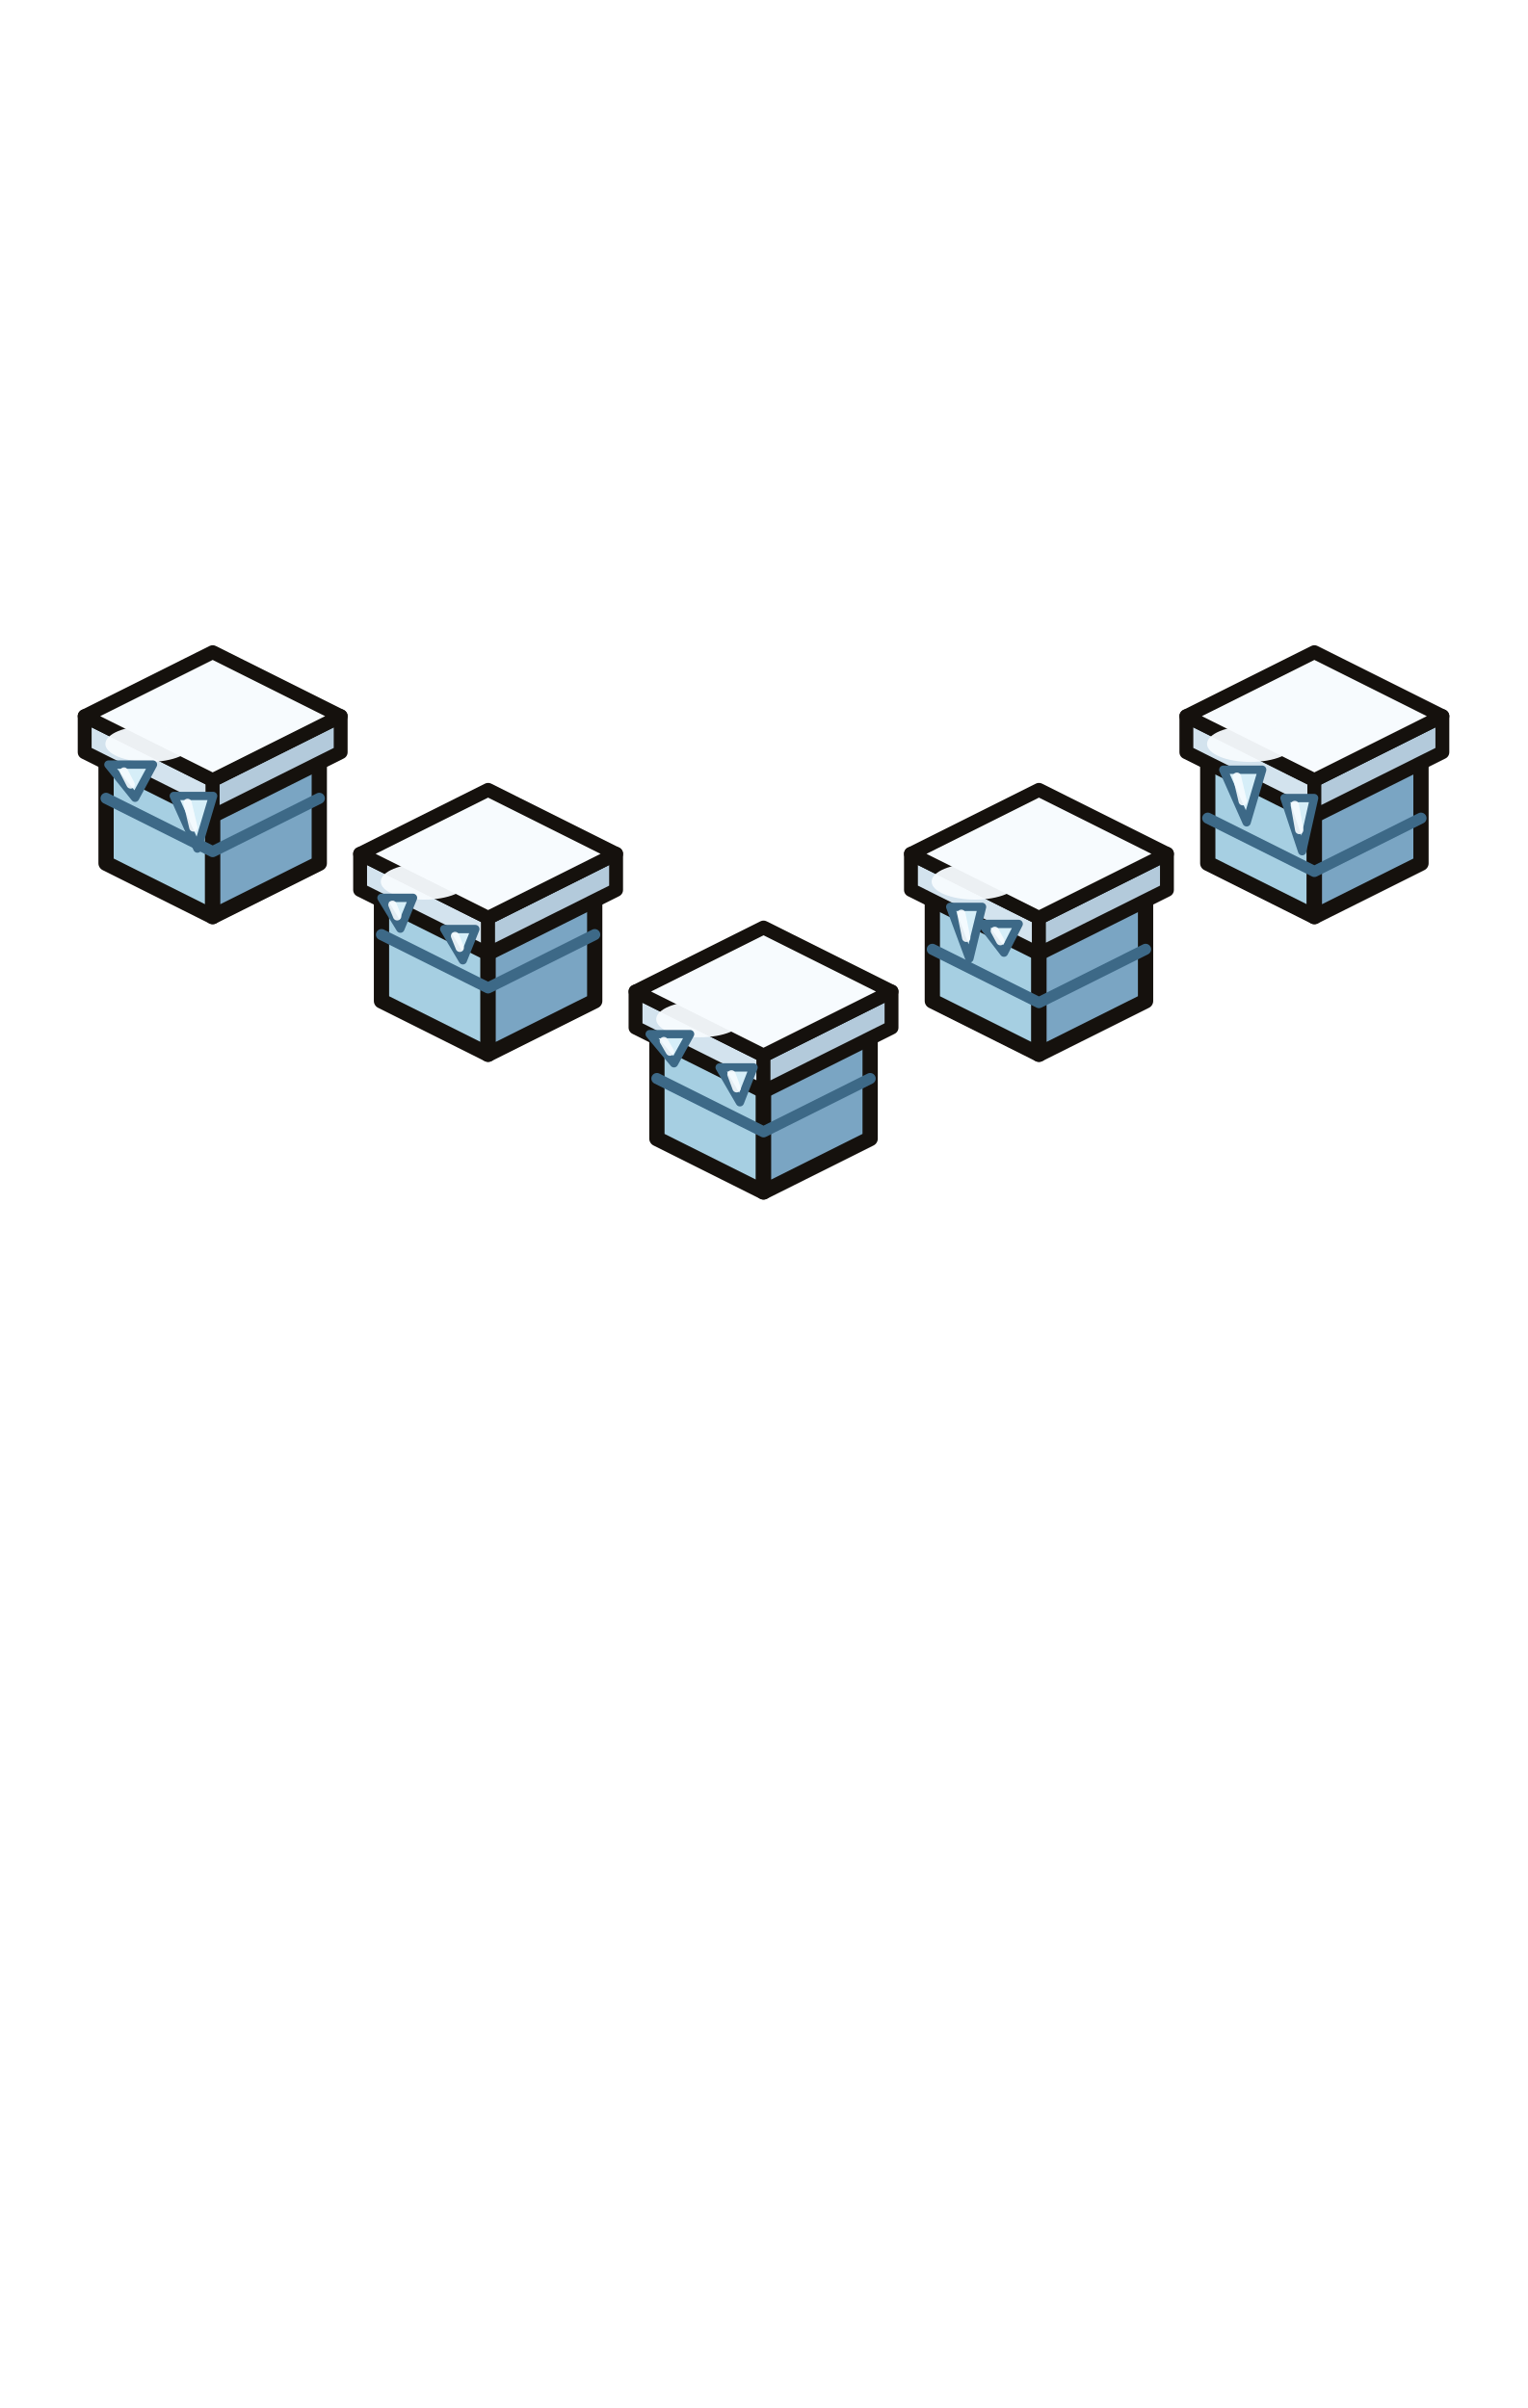
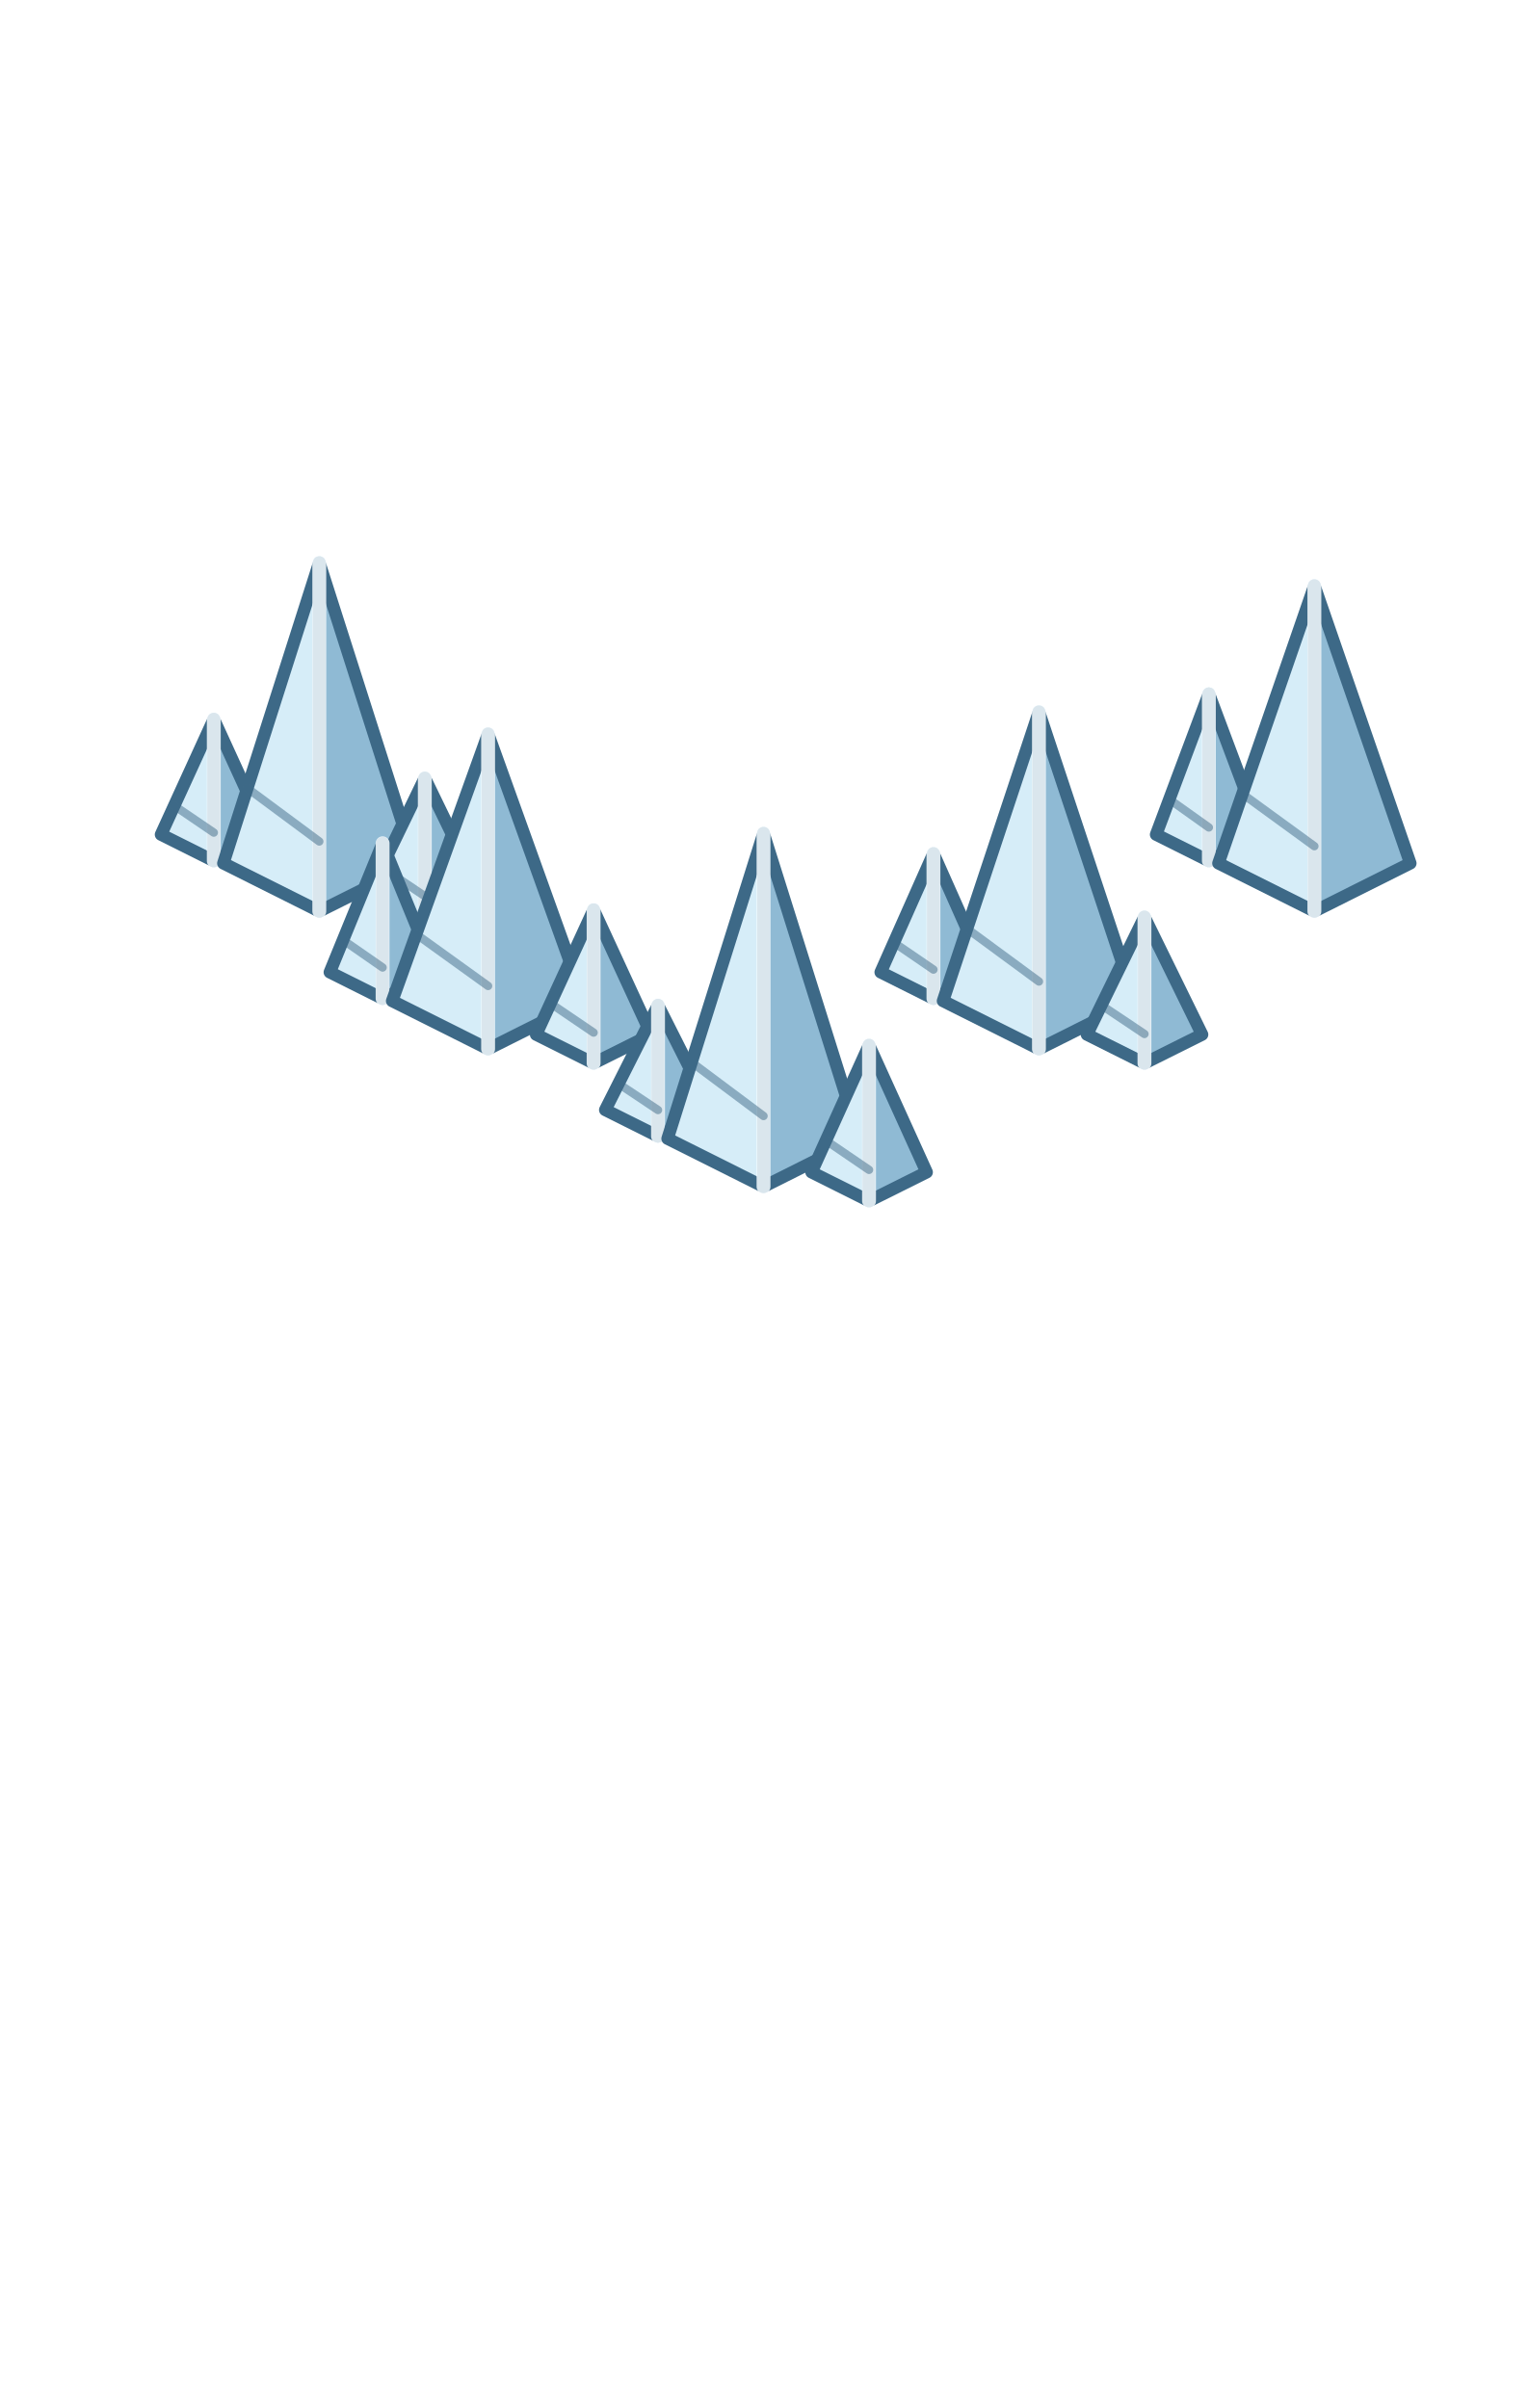
<svg xmlns="http://www.w3.org/2000/svg" width="220" height="347" viewBox="-55 -140.2 110 173.5">
-   <polygon points="-47.36,-78 -39.68,-74.16 -39.68,-82.16 -47.36,-86" fill="#a6cfe2" stroke="#15110d" stroke-width="1.1" stroke-linejoin="round" />
-   <polygon points="-39.68,-74.16 -32,-78 -32,-86 -39.68,-82.16" fill="#7aa5c3" stroke="#15110d" stroke-width="1.1" stroke-linejoin="round" />
-   <polygon points="-39.68,-89.84 -32,-86 -39.68,-82.16 -47.36,-86" fill="#e3f3fa" stroke="#15110d" stroke-width="1.1" stroke-linejoin="round" />
-   <polyline points="-47.36,-82.68 -39.68,-78.84 -32,-82.68" fill="none" stroke="#3d6987" stroke-width="0.8" stroke-linecap="round" stroke-linejoin="round" />
-   <polygon points="-48.9,-86 -39.68,-81.39 -39.68,-83.99 -48.9,-88.6" fill="#d3e3ee" stroke="#15110d" stroke-width="1" stroke-linejoin="round" />
-   <polygon points="-39.68,-81.39 -30.46,-86 -30.46,-88.6 -39.68,-83.99" fill="#b3cadb" stroke="#15110d" stroke-width="1" stroke-linejoin="round" />
-   <polygon points="-39.68,-93.21 -30.46,-88.6 -39.68,-83.99 -48.9,-88.6" fill="#f7fbfe" stroke="#15110d" stroke-width="1" stroke-linejoin="round" />
-   <ellipse cx="-44.29" cy="-86.6" rx="3.12" ry="1.3" fill="#f7fbfe" opacity="0.95" />
-   <polygon points="-47.19,-85.11 -43.98,-85.11 -45.27,-82.72" fill="#d6eef8" stroke="#3d6987" stroke-width="0.6" stroke-linejoin="round" />
-   <polyline points="-46.07,-84.61 -45.59,-83.68" fill="none" stroke="#f6fcff" stroke-width="0.6" stroke-linecap="round" stroke-linejoin="round" opacity="0.9" />
-   <polygon points="-42.48,-82.85 -39.65,-82.85 -40.78,-79.06" fill="#d6eef8" stroke="#3d6987" stroke-width="0.6" stroke-linejoin="round" />
-   <polyline points="-41.49,-82.35 -41.07,-80.58" fill="none" stroke="#f6fcff" stroke-width="0.6" stroke-linecap="round" stroke-linejoin="round" opacity="0.9" />
-   <polygon points="-27.52,-68.08 -19.84,-64.24 -19.84,-72.24 -27.52,-76.08" fill="#a6cfe2" stroke="#15110d" stroke-width="1.1" stroke-linejoin="round" />
-   <polygon points="-19.84,-64.24 -12.16,-68.08 -12.16,-76.08 -19.84,-72.24" fill="#7aa5c3" stroke="#15110d" stroke-width="1.1" stroke-linejoin="round" />
-   <polygon points="-19.84,-79.92 -12.16,-76.08 -19.84,-72.24 -27.52,-76.08" fill="#e3f3fa" stroke="#15110d" stroke-width="1.1" stroke-linejoin="round" />
-   <polyline points="-27.52,-72.86 -19.84,-69.02 -12.16,-72.86" fill="none" stroke="#3d6987" stroke-width="0.8" stroke-linecap="round" stroke-linejoin="round" />
-   <polygon points="-29.06,-76.08 -19.84,-71.47 -19.84,-74.07 -29.06,-78.68" fill="#d3e3ee" stroke="#15110d" stroke-width="1" stroke-linejoin="round" />
-   <polygon points="-19.84,-71.47 -10.62,-76.08 -10.62,-78.68 -19.84,-74.07" fill="#b3cadb" stroke="#15110d" stroke-width="1" stroke-linejoin="round" />
-   <polygon points="-19.84,-83.29 -10.62,-78.68 -19.84,-74.07 -29.06,-78.68" fill="#f7fbfe" stroke="#15110d" stroke-width="1" stroke-linejoin="round" />
-   <ellipse cx="-24.45" cy="-76.68" rx="3.12" ry="1.3" fill="#f7fbfe" opacity="0.95" />
-   <polygon points="-27.52,-75.51 -25.25,-75.51 -26.16,-73.29" fill="#d6eef8" stroke="#3d6987" stroke-width="0.6" stroke-linejoin="round" />
-   <polyline points="-26.73,-75.01 -26.39,-74.18" fill="none" stroke="#f6fcff" stroke-width="0.6" stroke-linecap="round" stroke-linejoin="round" opacity="0.9" />
-   <polygon points="-23,-73.26 -20.76,-73.26 -21.66,-71.01" fill="#d6eef8" stroke="#3d6987" stroke-width="0.6" stroke-linejoin="round" />
-   <polyline points="-22.22,-72.76 -21.88,-71.91" fill="none" stroke="#f6fcff" stroke-width="0.6" stroke-linecap="round" stroke-linejoin="round" opacity="0.9" />
-   <polygon points="-7.68,-58.16 0,-54.32 0,-62.32 -7.68,-66.16" fill="#a6cfe2" stroke="#15110d" stroke-width="1.1" stroke-linejoin="round" />
-   <polygon points="0,-54.32 7.68,-58.16 7.68,-66.16 0,-62.32" fill="#7aa5c3" stroke="#15110d" stroke-width="1.1" stroke-linejoin="round" />
-   <polygon points="0,-70 7.68,-66.16 0,-62.32 -7.68,-66.16" fill="#e3f3fa" stroke="#15110d" stroke-width="1.1" stroke-linejoin="round" />
-   <polyline points="-7.68,-62.49 0,-58.65 7.68,-62.49" fill="none" stroke="#3d6987" stroke-width="0.8" stroke-linecap="round" stroke-linejoin="round" />
-   <polygon points="-9.22,-66.16 0,-61.55 0,-64.15 -9.22,-68.76" fill="#d3e3ee" stroke="#15110d" stroke-width="1" stroke-linejoin="round" />
-   <polygon points="0,-61.55 9.22,-66.16 9.22,-68.76 0,-64.15" fill="#b3cadb" stroke="#15110d" stroke-width="1" stroke-linejoin="round" />
-   <polygon points="0,-73.37 9.22,-68.76 0,-64.15 -9.22,-68.76" fill="#f7fbfe" stroke="#15110d" stroke-width="1" stroke-linejoin="round" />
-   <ellipse cx="-4.61" cy="-66.76" rx="3.12" ry="1.3" fill="#f7fbfe" opacity="0.95" />
-   <polygon points="-8.2,-65.69 -5.29,-65.69 -6.45,-63.59" fill="#d6eef8" stroke="#3d6987" stroke-width="0.6" stroke-linejoin="round" />
-   <polyline points="-7.18,-65.19 -6.74,-64.43" fill="none" stroke="#f6fcff" stroke-width="0.6" stroke-linecap="round" stroke-linejoin="round" opacity="0.9" />
-   <polygon points="-3.16,-63.29 -0.72,-63.29 -1.7,-60.78" fill="#d6eef8" stroke="#3d6987" stroke-width="0.6" stroke-linejoin="round" />
-   <polyline points="-2.31,-62.79 -1.94,-61.79" fill="none" stroke="#f6fcff" stroke-width="0.6" stroke-linecap="round" stroke-linejoin="round" opacity="0.9" />
-   <polygon points="12.16,-68.08 19.84,-64.24 19.84,-72.24 12.16,-76.08" fill="#a6cfe2" stroke="#15110d" stroke-width="1.1" stroke-linejoin="round" />
-   <polygon points="19.84,-64.24 27.52,-68.08 27.52,-76.08 19.84,-72.24" fill="#7aa5c3" stroke="#15110d" stroke-width="1.1" stroke-linejoin="round" />
-   <polygon points="19.84,-79.92 27.52,-76.08 19.84,-72.24 12.16,-76.08" fill="#e3f3fa" stroke="#15110d" stroke-width="1.1" stroke-linejoin="round" />
-   <polyline points="12.16,-71.8 19.84,-67.96 27.52,-71.8" fill="none" stroke="#3d6987" stroke-width="0.8" stroke-linecap="round" stroke-linejoin="round" />
-   <polygon points="10.62,-76.08 19.84,-71.47 19.84,-74.07 10.62,-78.68" fill="#d3e3ee" stroke="#15110d" stroke-width="1" stroke-linejoin="round" />
-   <polygon points="19.84,-71.47 29.06,-76.08 29.06,-78.68 19.84,-74.07" fill="#b3cadb" stroke="#15110d" stroke-width="1" stroke-linejoin="round" />
-   <polygon points="19.84,-83.29 29.06,-78.68 19.84,-74.07 10.62,-78.68" fill="#f7fbfe" stroke="#15110d" stroke-width="1" stroke-linejoin="round" />
-   <ellipse cx="15.23" cy="-76.68" rx="3.12" ry="1.3" fill="#f7fbfe" opacity="0.95" />
-   <polygon points="13.45,-74.86 15.74,-74.86 14.83,-71.14" fill="#d6eef8" stroke="#3d6987" stroke-width="0.6" stroke-linejoin="round" />
-   <polyline points="14.25,-74.36 14.6,-72.63" fill="none" stroke="#f6fcff" stroke-width="0.6" stroke-linecap="round" stroke-linejoin="round" opacity="0.9" />
-   <polygon points="15.73,-73.63 18.38,-73.63 17.32,-71.56" fill="#d6eef8" stroke="#3d6987" stroke-width="0.6" stroke-linejoin="round" />
-   <polyline points="16.66,-73.13 17.06,-72.39" fill="none" stroke="#f6fcff" stroke-width="0.6" stroke-linecap="round" stroke-linejoin="round" opacity="0.9" />
-   <polygon points="32,-78 39.68,-74.16 39.68,-82.16 32,-86" fill="#a6cfe2" stroke="#15110d" stroke-width="1.1" stroke-linejoin="round" />
-   <polygon points="39.68,-74.16 47.36,-78 47.36,-86 39.68,-82.16" fill="#7aa5c3" stroke="#15110d" stroke-width="1.1" stroke-linejoin="round" />
-   <polygon points="39.68,-89.84 47.36,-86 39.68,-82.16 32,-86" fill="#e3f3fa" stroke="#15110d" stroke-width="1.1" stroke-linejoin="round" />
-   <polyline points="32,-81.25 39.68,-77.41 47.36,-81.25" fill="none" stroke="#3d6987" stroke-width="0.8" stroke-linecap="round" stroke-linejoin="round" />
-   <polygon points="30.46,-86 39.68,-81.39 39.68,-83.99 30.46,-88.6" fill="#d3e3ee" stroke="#15110d" stroke-width="1" stroke-linejoin="round" />
-   <polygon points="39.68,-81.39 48.9,-86 48.9,-88.6 39.68,-83.99" fill="#b3cadb" stroke="#15110d" stroke-width="1" stroke-linejoin="round" />
-   <polygon points="39.68,-93.21 48.9,-88.6 39.68,-83.99 30.46,-88.6" fill="#f7fbfe" stroke="#15110d" stroke-width="1" stroke-linejoin="round" />
-   <ellipse cx="35.07" cy="-86.6" rx="3.12" ry="1.3" fill="#f7fbfe" opacity="0.95" />
-   <polygon points="33.12,-84.74 35.92,-84.74 34.8,-80.95" fill="#d6eef8" stroke="#3d6987" stroke-width="0.6" stroke-linejoin="round" />
-   <polyline points="34.1,-84.24 34.52,-82.47" fill="none" stroke="#f6fcff" stroke-width="0.6" stroke-linecap="round" stroke-linejoin="round" opacity="0.9" />
-   <polygon points="37.53,-82.7 39.66,-82.7 38.8,-78.87" fill="#d6eef8" stroke="#3d6987" stroke-width="0.6" stroke-linejoin="round" />
-   <polyline points="38.27,-82.2 38.59,-80.4" fill="none" stroke="#f6fcff" stroke-width="0.6" stroke-linecap="round" stroke-linejoin="round" opacity="0.9" />
+   <polygon points="-43.4,-80.07 -39.6,-78.17 -39.6,-88.38" fill="#d6edf8" stroke="#3d6987" stroke-width="0.9" stroke-linejoin="round" />
+   <polygon points="-39.6,-78.17 -35.8,-80.07 -39.6,-88.38" fill="#8fbad4" stroke="#3d6987" stroke-width="0.9" stroke-linejoin="round" />
+   <polyline points="-39.6,-78.17 -39.6,-88.38" fill="none" stroke="#f6fcff" stroke-width="1.0" stroke-linecap="round" stroke-linejoin="round" opacity="0.85" />
+   <polyline points="-42.45,-82.15 -39.6,-80.21" fill="none" stroke="#3d6987" stroke-width="0.6" stroke-linecap="round" stroke-linejoin="round" opacity="0.5" />
+   <polygon points="-38.91,-78 -32,-74.54 -32,-99.66" fill="#d6edf8" stroke="#3d6987" stroke-width="0.9" stroke-linejoin="round" />
+   <polygon points="-32,-74.54 -25.09,-78 -32,-99.66" fill="#8fbad4" stroke="#3d6987" stroke-width="0.9" stroke-linejoin="round" />
+   <polyline points="-32,-74.54 -32,-99.66" fill="none" stroke="#f6fcff" stroke-width="1.0" stroke-linecap="round" stroke-linejoin="round" opacity="0.85" />
+   <polyline points="-37.18,-83.41 -32,-79.57" fill="none" stroke="#3d6987" stroke-width="0.6" stroke-linecap="round" stroke-linejoin="round" opacity="0.5" />
+   <polygon points="-28.54,-75.58 -24.4,-73.51 -24.4,-84.14" fill="#d6edf8" stroke="#3d6987" stroke-width="0.9" stroke-linejoin="round" />
+   <polygon points="-24.4,-73.51 -20.25,-75.58 -24.4,-84.14" fill="#8fbad4" stroke="#3d6987" stroke-width="0.9" stroke-linejoin="round" />
+   <polyline points="-24.4,-73.51 -24.4,-84.14" fill="none" stroke="#f6fcff" stroke-width="1.0" stroke-linecap="round" stroke-linejoin="round" opacity="0.85" />
+   <polyline points="-27.51,-77.72 -24.4,-75.63" fill="none" stroke="#3d6987" stroke-width="0.6" stroke-linecap="round" stroke-linejoin="round" opacity="0.5" />
+   <polygon points="-31.24,-70.15 -27.44,-68.25 -27.44,-79.44" fill="#d6edf8" stroke="#3d6987" stroke-width="0.9" stroke-linejoin="round" />
+   <polygon points="-27.44,-68.25 -23.64,-70.15 -27.44,-79.44" fill="#8fbad4" stroke="#3d6987" stroke-width="0.9" stroke-linejoin="round" />
+   <polyline points="-27.44,-68.25 -27.44,-79.44" fill="none" stroke="#f6fcff" stroke-width="1.0" stroke-linecap="round" stroke-linejoin="round" opacity="0.85" />
+   <polyline points="-30.29,-72.47 -27.44,-70.49" fill="none" stroke="#3d6987" stroke-width="0.6" stroke-linecap="round" stroke-linejoin="round" opacity="0.5" />
+   <polygon points="-26.75,-68.08 -19.84,-64.62 -19.84,-87.32" fill="#d6edf8" stroke="#3d6987" stroke-width="0.9" stroke-linejoin="round" />
+   <polygon points="-19.84,-64.62 -12.93,-68.08 -19.84,-87.32" fill="#8fbad4" stroke="#3d6987" stroke-width="0.9" stroke-linejoin="round" />
+   <polyline points="-19.84,-64.62 -19.84,-87.32" fill="none" stroke="#f6fcff" stroke-width="1.0" stroke-linecap="round" stroke-linejoin="round" opacity="0.85" />
+   <polyline points="-25.02,-72.89 -19.84,-69.16" fill="none" stroke="#3d6987" stroke-width="0.6" stroke-linecap="round" stroke-linejoin="round" opacity="0.5" />
+   <polygon points="-16.38,-65.66 -12.24,-63.59 -12.24,-74.65" fill="#d6edf8" stroke="#3d6987" stroke-width="0.9" stroke-linejoin="round" />
+   <polygon points="-12.24,-63.59 -8.09,-65.66 -12.24,-74.65" fill="#8fbad4" stroke="#3d6987" stroke-width="0.9" stroke-linejoin="round" />
+   <polyline points="-12.24,-63.59 -12.24,-74.65" fill="none" stroke="#f6fcff" stroke-width="1.0" stroke-linecap="round" stroke-linejoin="round" opacity="0.85" />
+   <polyline points="-15.35,-67.91 -12.24,-65.8" fill="none" stroke="#3d6987" stroke-width="0.6" stroke-linecap="round" stroke-linejoin="round" opacity="0.5" />
+   <polygon points="-11.4,-60.23 -7.6,-58.33 -7.6,-67.77" fill="#d6edf8" stroke="#3d6987" stroke-width="0.9" stroke-linejoin="round" />
+   <polygon points="-7.6,-58.33 -3.8,-60.23 -7.6,-67.77" fill="#8fbad4" stroke="#3d6987" stroke-width="0.9" stroke-linejoin="round" />
+   <polyline points="-7.6,-58.33 -7.6,-67.77" fill="none" stroke="#f6fcff" stroke-width="1.0" stroke-linecap="round" stroke-linejoin="round" opacity="0.85" />
+   <polyline points="-10.45,-62.12 -7.6,-60.22" fill="none" stroke="#3d6987" stroke-width="0.6" stroke-linecap="round" stroke-linejoin="round" opacity="0.5" />
+   <polygon points="-6.91,-58.16 0,-54.7 0,-80.16" fill="#d6edf8" stroke="#3d6987" stroke-width="0.9" stroke-linejoin="round" />
+   <polygon points="0,-54.7 6.91,-58.16 0,-80.16" fill="#8fbad4" stroke="#3d6987" stroke-width="0.9" stroke-linejoin="round" />
+   <polyline points="0,-54.7 0,-80.16" fill="none" stroke="#f6fcff" stroke-width="1.0" stroke-linecap="round" stroke-linejoin="round" opacity="0.85" />
+   <polyline points="-5.18,-63.66 0,-59.79" fill="none" stroke="#3d6987" stroke-width="0.6" stroke-linecap="round" stroke-linejoin="round" opacity="0.5" />
+   <polygon points="3.46,-55.74 7.6,-53.67 7.6,-64.89" fill="#d6edf8" stroke="#3d6987" stroke-width="0.9" stroke-linejoin="round" />
+   <polygon points="7.6,-53.67 11.75,-55.74 7.6,-64.89" fill="#8fbad4" stroke="#3d6987" stroke-width="0.9" stroke-linejoin="round" />
+   <polyline points="7.6,-53.67 7.6,-64.89" fill="none" stroke="#f6fcff" stroke-width="1.0" stroke-linecap="round" stroke-linejoin="round" opacity="0.85" />
+   <polyline points="4.49,-58.03 7.6,-55.91" fill="none" stroke="#3d6987" stroke-width="0.6" stroke-linecap="round" stroke-linejoin="round" opacity="0.5" />
+   <polygon points="8.44,-70.15 12.24,-68.25 12.24,-78.7" fill="#d6edf8" stroke="#3d6987" stroke-width="0.9" stroke-linejoin="round" />
+   <polygon points="12.24,-68.25 16.04,-70.15 12.24,-78.7" fill="#8fbad4" stroke="#3d6987" stroke-width="0.9" stroke-linejoin="round" />
+   <polyline points="12.24,-68.25 12.24,-78.7" fill="none" stroke="#f6fcff" stroke-width="1.0" stroke-linecap="round" stroke-linejoin="round" opacity="0.85" />
+   <polyline points="9.39,-72.29 12.24,-70.34" fill="none" stroke="#3d6987" stroke-width="0.6" stroke-linecap="round" stroke-linejoin="round" opacity="0.5" />
+   <polygon points="12.93,-68.08 19.84,-64.62 19.84,-88.91" fill="#d6edf8" stroke="#3d6987" stroke-width="0.9" stroke-linejoin="round" />
+   <polygon points="19.84,-64.62 26.75,-68.08 19.84,-88.91" fill="#8fbad4" stroke="#3d6987" stroke-width="0.9" stroke-linejoin="round" />
+   <polyline points="19.84,-64.62 19.84,-88.91" fill="none" stroke="#f6fcff" stroke-width="1.0" stroke-linecap="round" stroke-linejoin="round" opacity="0.85" />
+   <polyline points="14.66,-73.29 19.84,-69.48" fill="none" stroke="#3d6987" stroke-width="0.6" stroke-linecap="round" stroke-linejoin="round" opacity="0.5" />
+   <polygon points="23.3,-65.66 27.44,-63.59 27.44,-74.13" fill="#d6edf8" stroke="#3d6987" stroke-width="0.9" stroke-linejoin="round" />
+   <polygon points="27.44,-63.59 31.59,-65.66 27.44,-74.13" fill="#8fbad4" stroke="#3d6987" stroke-width="0.9" stroke-linejoin="round" />
+   <polyline points="27.44,-63.59 27.44,-74.13" fill="none" stroke="#f6fcff" stroke-width="1.0" stroke-linecap="round" stroke-linejoin="round" opacity="0.85" />
+   <polyline points="24.33,-67.78 27.44,-65.7" fill="none" stroke="#3d6987" stroke-width="0.6" stroke-linecap="round" stroke-linejoin="round" opacity="0.5" />
+   <polygon points="28.28,-80.07 32.08,-78.17 32.08,-90.21" fill="#d6edf8" stroke="#3d6987" stroke-width="0.9" stroke-linejoin="round" />
+   <polygon points="32.08,-78.17 35.88,-80.07 32.08,-90.21" fill="#8fbad4" stroke="#3d6987" stroke-width="0.9" stroke-linejoin="round" />
+   <polyline points="32.08,-78.17 32.08,-90.21" fill="none" stroke="#f6fcff" stroke-width="1.0" stroke-linecap="round" stroke-linejoin="round" opacity="0.85" />
+   <polyline points="29.23,-82.61 32.08,-80.58" fill="none" stroke="#3d6987" stroke-width="0.6" stroke-linecap="round" stroke-linejoin="round" opacity="0.5" />
+   <polygon points="32.77,-78 39.68,-74.54 39.68,-98" fill="#d6edf8" stroke="#3d6987" stroke-width="0.9" stroke-linejoin="round" />
+   <polygon points="39.68,-74.54 46.59,-78 39.68,-98" fill="#8fbad4" stroke="#3d6987" stroke-width="0.9" stroke-linejoin="round" />
+   <polyline points="39.68,-74.54 39.68,-98" fill="none" stroke="#f6fcff" stroke-width="1.0" stroke-linecap="round" stroke-linejoin="round" opacity="0.85" />
+   <polyline points="34.5,-83 39.68,-79.23" fill="none" stroke="#3d6987" stroke-width="0.6" stroke-linecap="round" stroke-linejoin="round" opacity="0.5" />
</svg>
